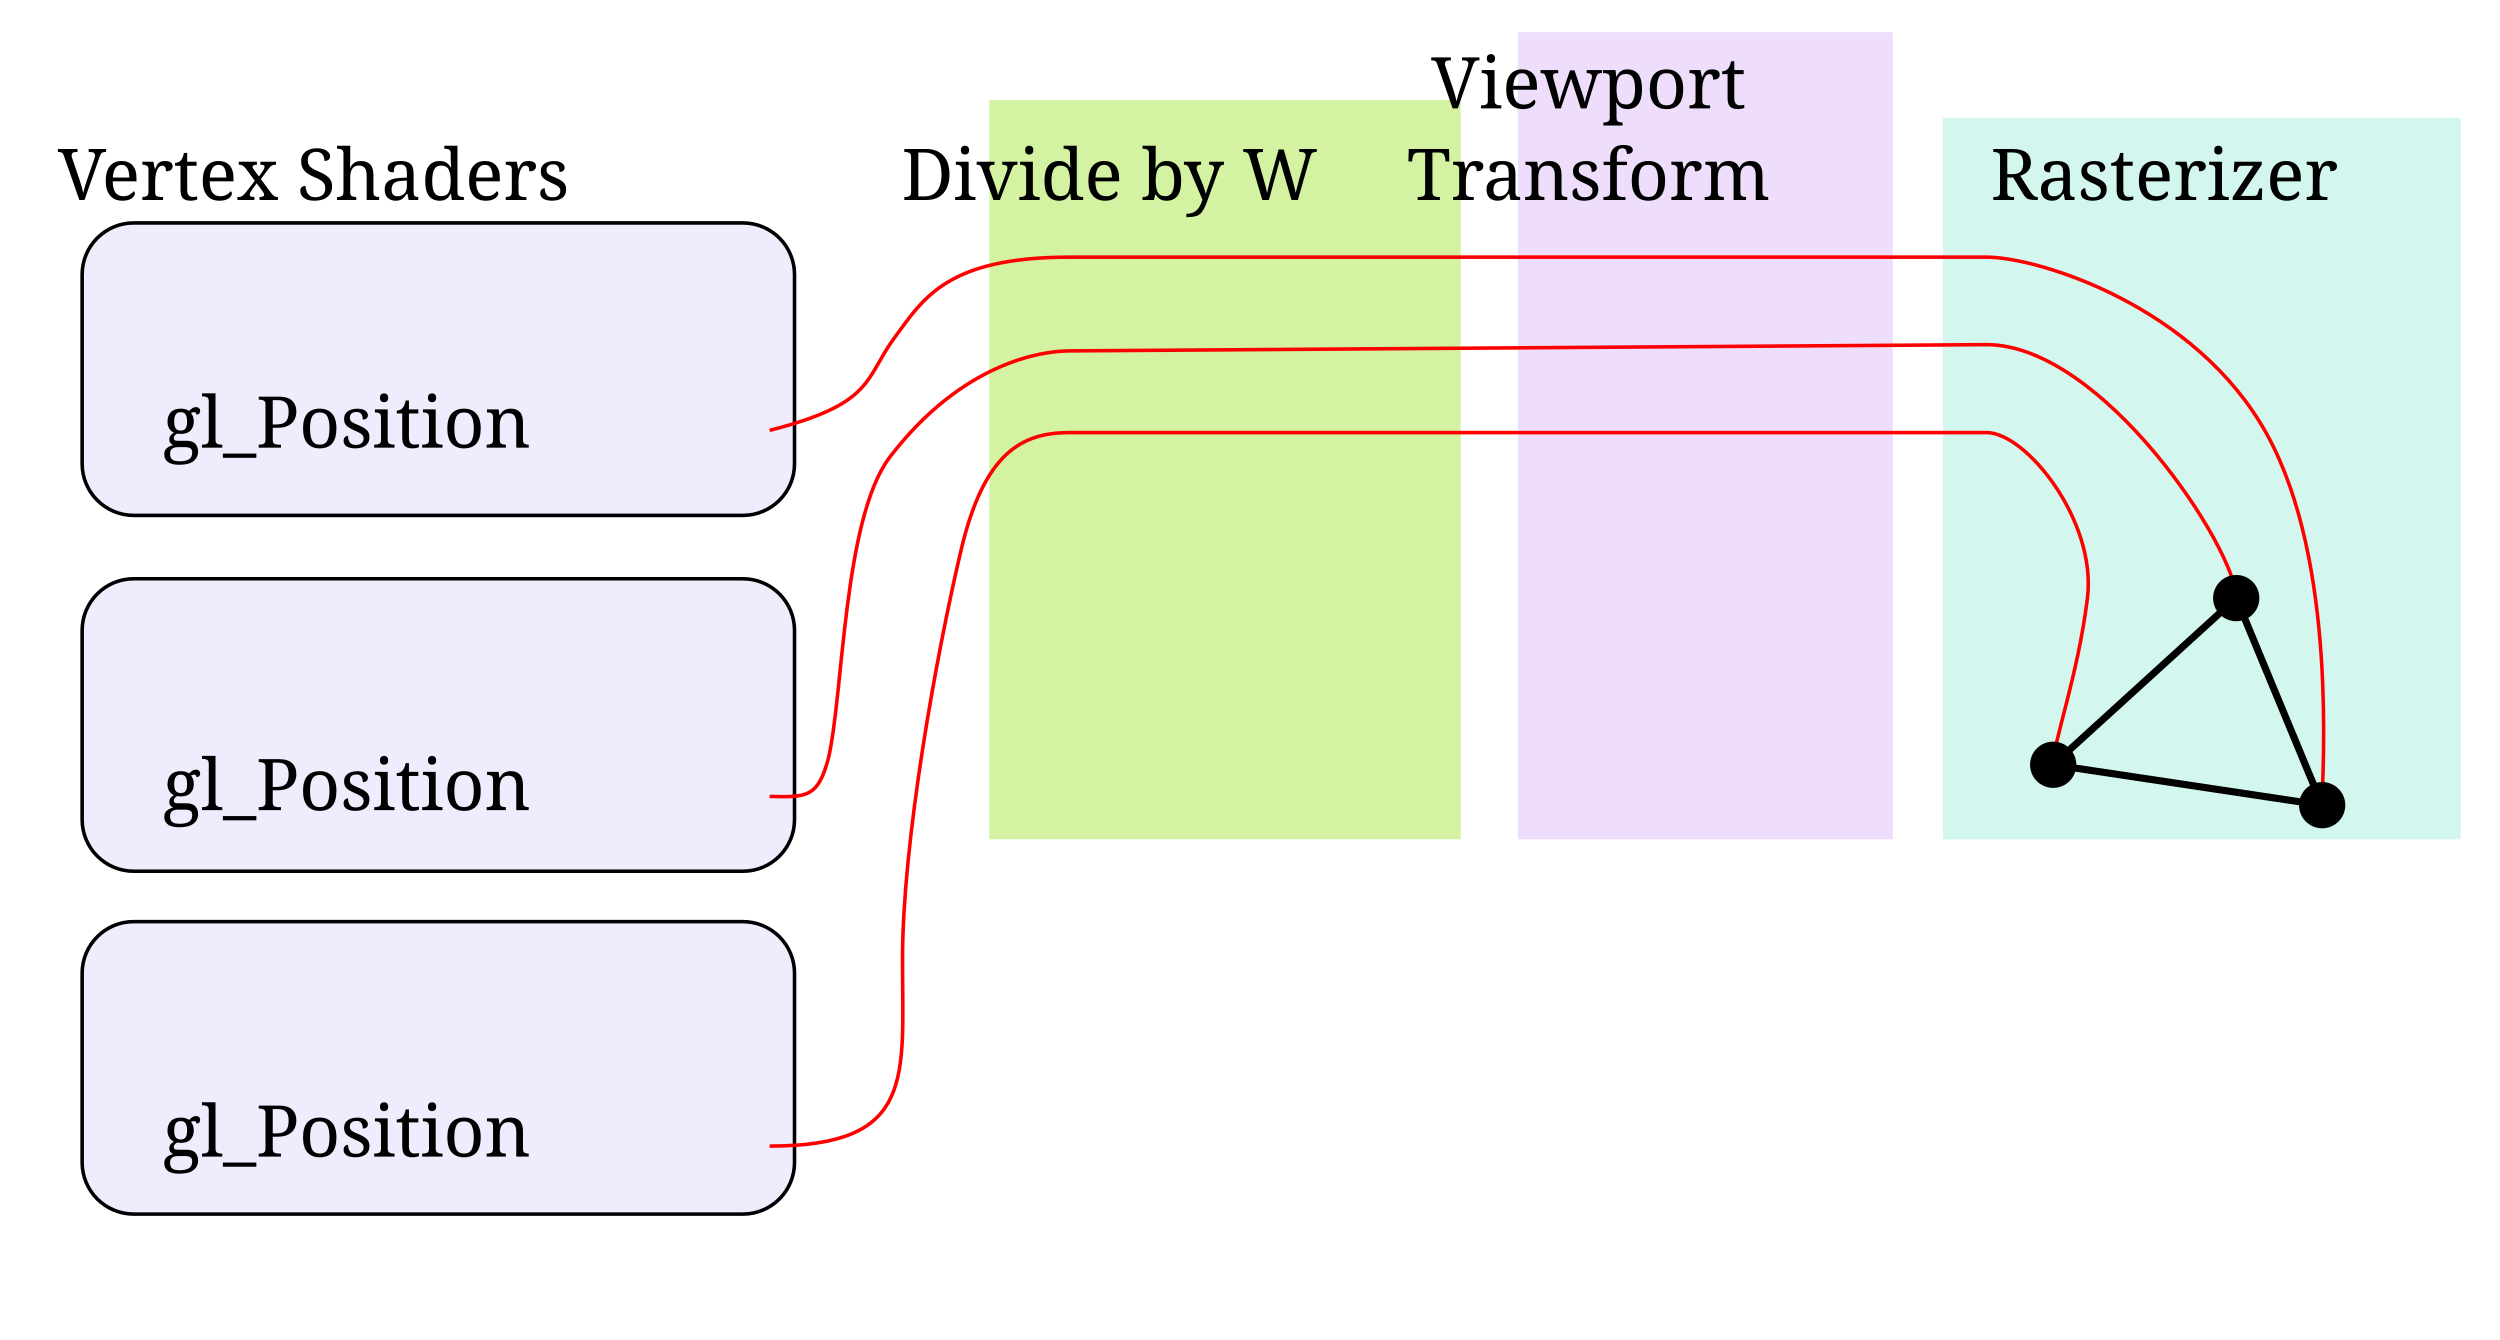
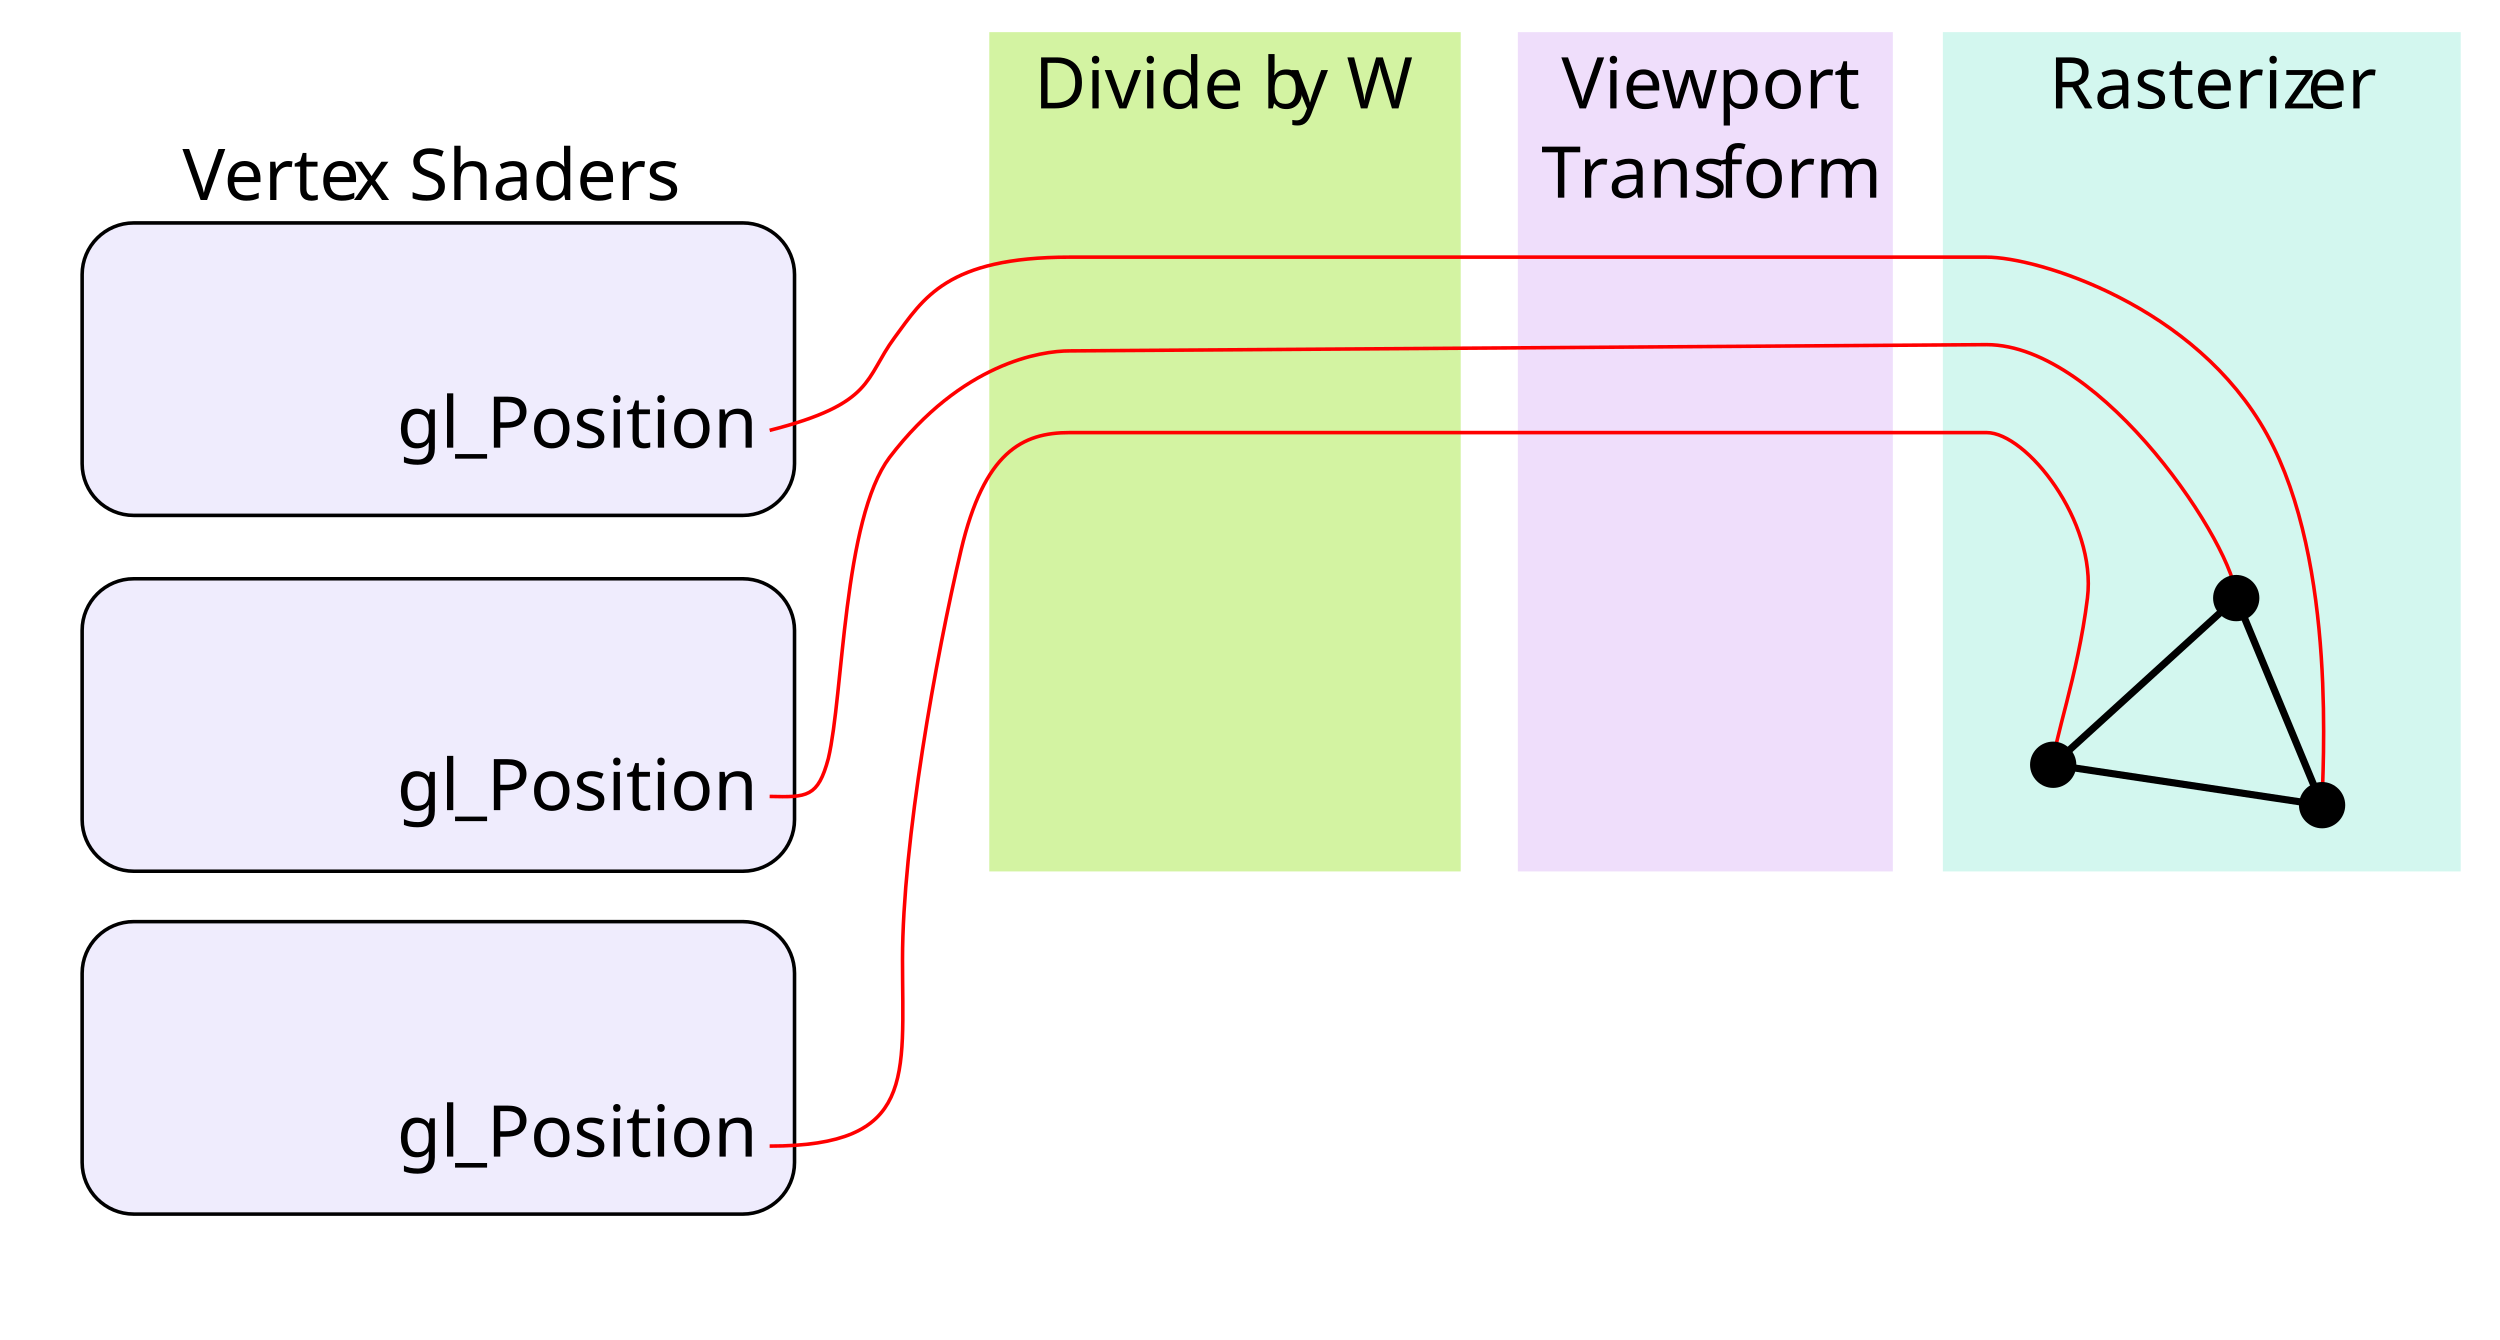
- <svg xmlns="http://www.w3.org/2000/svg" xmlns:xlink="http://www.w3.org/1999/xlink" version="1.1" stroke-miterlimit="10" id="svg2" width="700" height="375" style="fill:none;stroke:none">
-   <defs id="defs34" />
-   <g id="layer1">
-     <path d="m 23,76.87 0,0 c 0,-7.981 6.47,-14.45 14.45,-14.45 l 170.564,0 c 3.832,0 7.508,1.522 10.218,4.232 2.71,2.71 4.232,6.385 4.232,10.218 l 0,52.989 c 0,7.981 -6.47,14.45 -14.45,14.45 l -170.564,0 C 29.47,144.31 23,137.84 23,129.859 z" id="path4" style="fill:#efecfd;fill-opacity:1;stroke:#000000;stroke-width:1;stroke-linecap:butt;stroke-linejoin:round;stroke-miterlimit:10;stroke-dasharray:none" />
-     <path d="m 23,176.505 0,0 c 0,-7.981 6.47,-14.45 14.45,-14.45 l 170.564,0 c 3.832,0 7.508,1.522 10.218,4.232 2.71,2.71 4.232,6.385 4.232,10.218 l 0,52.989 c 0,7.981 -6.47,14.45 -14.45,14.45 l -170.564,0 C 29.47,243.945 23,237.475 23,229.495 z" id="path4-4" style="fill:#efecfd;fill-opacity:1;stroke:#000000;stroke-width:1;stroke-linecap:butt;stroke-linejoin:round;stroke-miterlimit:10;stroke-dasharray:none" />
-     <path d="m 23,272.505 0,0 c 0,-7.981 6.47,-14.45 14.45,-14.45 l 170.564,0 c 3.832,0 7.508,1.522 10.218,4.232 2.71,2.71 4.232,6.385 4.232,10.218 l 0,52.989 c 0,7.981 -6.47,14.45 -14.45,14.45 l -170.564,0 C 29.47,339.945 23,333.475 23,325.495 z" id="path4-2" style="fill:#efecfd;fill-opacity:1;stroke:#000000;stroke-width:1;stroke-linecap:butt;stroke-linejoin:round;stroke-miterlimit:10;stroke-dasharray:none" />
-     <rect style="fill:#d3f3a2;fill-opacity:1;stroke:none" id="rect3858" width="132" height="207" x="277" y="28" />
-     <rect style="fill:#efdefb;fill-opacity:1;stroke:none" id="rect3860" width="105" height="226" x="425" y="9" />
-     <rect style="fill:#d3f7ef;fill-opacity:1;stroke:none" id="rect3864" width="145" height="202" x="544" y="33" />
+ <svg xmlns="http://www.w3.org/2000/svg" width="100%" height="100%" viewBox="0 0 700 375" version="1.1" xml:space="preserve" style="fill-rule:evenodd;clip-rule:evenodd;stroke-linejoin:round;stroke-miterlimit:10;">
+   <g id="Background">
+     <path id="path4" d="M23,76.87C23,68.89 29.47,62.42 37.45,62.42L208.014,62.42C211.847,62.42 215.522,63.942 218.232,66.652C220.942,69.362 222.465,73.038 222.465,76.87L222.465,129.859C222.465,137.84 215.995,144.31 208.014,144.31L37.45,144.31C29.47,144.31 23,137.84 23,129.859L23,76.87Z" style="fill:rgb(239,236,253);fill-rule:nonzero;stroke:black;stroke-width:1px;" />
+     <path id="path4-4" d="M23,176.505C23,168.525 29.47,162.055 37.45,162.055L208.014,162.055C211.847,162.055 215.522,163.578 218.232,166.287C220.942,168.997 222.465,172.673 222.465,176.505L222.465,229.495C222.465,237.475 215.995,243.945 208.014,243.945L37.45,243.945C29.47,243.945 23,237.475 23,229.495L23,176.505Z" style="fill:rgb(239,236,253);fill-rule:nonzero;stroke:black;stroke-width:1px;" />
+     <path id="path4-2" d="M23,272.505C23,264.525 29.47,258.055 37.45,258.055L208.014,258.055C211.847,258.055 215.522,259.578 218.232,262.287C220.942,264.997 222.465,268.673 222.465,272.505L222.465,325.495C222.465,333.475 215.995,339.945 208.014,339.945L37.45,339.945C29.47,339.945 23,333.475 23,325.495L23,272.505Z" style="fill:rgb(239,236,253);fill-rule:nonzero;stroke:black;stroke-width:1px;" />
+     <g id="rect3858" transform="matrix(1,0,0,1.13527,0,-22.7874)">
+       <rect x="277" y="28" width="132" height="207" style="fill:rgb(211,243,162);" />
+     </g>
+     <g id="rect3860" transform="matrix(1,0,0,1.03982,0,-0.358407)">
+       <rect x="425" y="9" width="105" height="226" style="fill:rgb(239,222,251);" />
+     </g>
+     <g id="rect3864" transform="matrix(1,0,0,1.16337,0,-29.3911)">
+       <rect x="544" y="33" width="145" height="202" style="fill:rgb(211,247,239);" />
+     </g>
  </g>
-   <g id="layer2">
-     <text xml:space="preserve" style="font-size:20px;font-style:normal;font-variant:normal;font-weight:normal;font-stretch:normal;text-align:center;line-height:125%;writing-mode:lr-tb;text-anchor:middle;fill:#000000;fill-opacity:1;stroke:none;font-family:Serif;-inkscape-font-specification:Serif" x="119" y="56" id="text4066">
-       <tspan x="119" y="56" id="tspan4068">
-         <tspan x="119" y="56" id="tspan4070" style="font-size:20px;font-style:normal;font-variant:normal;font-weight:normal;font-stretch:normal;text-align:center;line-height:125%;writing-mode:lr-tb;text-anchor:middle;font-family:Serif;-inkscape-font-specification:Serif">Vertex Shaders</tspan>
-       </tspan>
-     </text>
-     <text xml:space="preserve" style="font-size:20px;font-style:normal;font-variant:normal;font-weight:normal;font-stretch:normal;text-align:end;line-height:125%;writing-mode:lr-tb;text-anchor:end;fill:#000000;fill-opacity:1;stroke:none;font-family:Serif;-inkscape-font-specification:Serif" x="211" y="125.344" id="text3036">
-       <tspan x="211" y="125.344" id="tspan3038">
-         <tspan x="211" y="125.344" id="tspan3040" style="font-size:20px;font-style:normal;font-variant:normal;font-weight:normal;font-stretch:normal;text-align:end;line-height:125%;writing-mode:lr-tb;text-anchor:end;font-family:Serif;-inkscape-font-specification:Serif">gl_Position</tspan>
-       </tspan>
-     </text>
-     <use x="0" y="0" xlink:href="#text3036" id="use3044" transform="translate(0,101.5)" width="700" height="375" />
-     <use height="375" width="700" transform="translate(0,198.5)" id="use3046" xlink:href="#text3036" y="0" x="0" />
-     <text xml:space="preserve" style="font-size:20px;font-style:normal;font-variant:normal;font-weight:normal;font-stretch:normal;text-align:center;line-height:125%;writing-mode:lr-tb;text-anchor:middle;fill:#000000;fill-opacity:1;stroke:none;font-family:Serif;-inkscape-font-specification:Serif" x="341.859" y="56" id="text3915">
-       <tspan x="341.859" y="56" id="tspan3917">
-         <tspan x="341.859" y="56" id="tspan3919">Divide by W</tspan>
-       </tspan>
-     </text>
-     <text xml:space="preserve" style="font-size:20px;font-style:normal;font-variant:normal;font-weight:normal;font-stretch:normal;text-align:center;line-height:125%;writing-mode:lr-tb;text-anchor:middle;fill:#000000;fill-opacity:1;stroke:none;font-family:Serif;-inkscape-font-specification:Serif" x="476" y="30.344" id="text3909">
-       <tspan x="476" y="30.344" id="tspan3911">
-         <tspan x="476" y="30.344" id="tspan3913">Viewport</tspan>
-       </tspan>
-     </text>
-     <text xml:space="preserve" style="font-size:20px;font-style:normal;font-variant:normal;font-weight:normal;font-stretch:normal;text-align:center;line-height:125%;writing-mode:lr-tb;text-anchor:middle;fill:#000000;fill-opacity:1;stroke:none;font-family:Serif;-inkscape-font-specification:Serif" x="476" y="56" id="text3903">
-       <tspan x="476" y="56" id="tspan3905">
-         <tspan x="476" y="56" id="tspan3907">Transform</tspan>
-       </tspan>
-     </text>
-     <text xml:space="preserve" style="font-size:20px;font-style:normal;font-variant:normal;font-weight:normal;font-stretch:normal;text-align:center;line-height:125%;writing-mode:lr-tb;text-anchor:middle;fill:#000000;fill-opacity:1;stroke:none;font-family:Serif;-inkscape-font-specification:Serif" x="619" y="56" id="text3086">
-       <tspan id="tspan3088" x="619" y="56">Rasterizer</tspan>
-     </text>
-     <path style="fill:none;stroke:#ff0000;stroke-width:1px;stroke-linecap:butt;stroke-linejoin:miter;stroke-opacity:1" d="M 215.5,120.5 C 245,113 242,106 250.5,94.5 258.524,83.644 265,72 299.5,72 334,72 472,72 472,72 l 84.25,0 c 14.252,0 58.596,13.479 78.516,49.652 19.921,36.173 15.419,95.041 15.419,103.795" id="path3866" />
-     <path style="fill:none;stroke:#ff0000;stroke-width:1px;stroke-linecap:butt;stroke-linejoin:miter;stroke-opacity:1" d="m 215.5,223 c 10.5,0.25 13.5,0.312 16.438,-10.625 4.225,-17.804 4.143,-66.995 17.135,-84.297 C 269.333,101.583 291.496,98.25 299.5,98.25 L 556.25,96.5 c 32.5,0 69.893,57.205 69.893,70.964" id="path3870" />
-     <path style="fill:none;stroke:#ff0000;stroke-width:1px;stroke-linecap:butt;stroke-linejoin:miter;stroke-opacity:1" d="m 215.5,320.906 c 41.072,0 37.202,-19.164 37.202,-52.236 0,-33.072 9.461,-85.233 16.379,-114.574 6.5,-27.572 17.17,-32.97 30.419,-32.97 13.249,0 234.587,0 256.75,0 11.082,0 30.888,24.758 28.232,46.339 -2.71,22.014 -9.604,40.305 -9.604,46.669" id="path3880" />
-     <path style="fill:none;stroke:#000000;stroke-width:2;stroke-linecap:butt;stroke-linejoin:miter;stroke-opacity:1;stroke-miterlimit:10;stroke-dasharray:none" d="m 626.143,167.464 24.042,57.983 -75.307,-11.314 z" id="path3888" />
-     <path style="fill:#000000;fill-opacity:1;stroke:none" id="path3897" d="m 632.621,167.464 a 6.478,6.478 0 1 1 -12.956,0 6.478,6.478 0 1 1 12.956,0 z" />
-     <use x="0" y="0" xlink:href="#path3897" id="use3899" transform="translate(-51.25,46.66905)" width="700" height="375" />
-     <use x="0" y="0" xlink:href="#use3899" id="use3901" transform="translate(75.3125,11.31371)" width="700" height="375" />
+   <g id="Foreground">
+     <g transform="matrix(1,0,0,1,119,56)">
+       <text x="-67.92px" y="0px" style="font-family:'IBMPlexSans-Regular', 'IBM Plex Sans', sans-serif;font-size:20px;">V<tspan x="-56.34px " y="0px ">e</tspan>rte<tspan x="-20.26px " y="0px ">x</tspan> Shaders</text>
+     </g>
+     <g transform="matrix(1,0,0,1,211,125.344)">
+       <text x="-99.84px" y="0px" style="font-family:'IBMPlexSans-Regular', 'IBM Plex Sans', sans-serif;font-size:20px;">gl<tspan x="-83.54px -72.24px -60.52px " y="0px 0px 0px ">_Po</tspan>sition</text>
+     </g>
+     <g transform="matrix(1,0,0,1,211,226.844)">
+       <text x="-99.84px" y="0px" style="font-family:'IBMPlexSans-Regular', 'IBM Plex Sans', sans-serif;font-size:20px;">gl<tspan x="-83.54px -72.24px -60.52px " y="0px 0px 0px ">_Po</tspan>sition</text>
+     </g>
+     <g transform="matrix(1,0,0,1,211,323.844)">
+       <text x="-99.84px" y="0px" style="font-family:'IBMPlexSans-Regular', 'IBM Plex Sans', sans-serif;font-size:20px;">gl<tspan x="-83.54px -72.24px -60.52px " y="0px 0px 0px ">_Po</tspan>sition</text>
+     </g>
+     <g transform="matrix(1,0,0,1,341.859,30.3444)">
+       <text x="-52.29px" y="0px" style="font-family:'IBMPlexSans-Regular', 'IBM Plex Sans', sans-serif;font-size:20px;">Divide b<tspan x="19.77px " y="0px ">y</tspan> W</text>
+     </g>
+     <g transform="matrix(1,0,0,1,512.88,30.3444)">
+       <text x="-75.71px" y="-0px" style="font-family:'IBMPlexSans-Regular', 'IBM Plex Sans', sans-serif;font-size:20px;">Viewport</text>
+       <g transform="matrix(20,0,0,20,10.5596,25)">
+             </g>
+       <text x="-81.32px" y="25px" style="font-family:'IBMPlexSans-Regular', 'IBM Plex Sans', sans-serif;font-size:20px;">T<tspan x="-70.78px " y="25px ">r</tspan>ans<tspan x="-31.84px " y="25px ">f</tspan>orm</text>
+     </g>
+     <g transform="matrix(1,0,0,1,619,30.3444)">
+       <text x="-45.27px" y="0px" style="font-family:'IBMPlexSans-Regular', 'IBM Plex Sans', sans-serif;font-size:20px;">R<tspan x="-32.67px -21.99px -12.39px " y="0px 0px 0px ">ast</tspan>eriz<tspan x="26.95px " y="0px ">e</tspan>r</text>
+     </g>
+     <path id="path3866" d="M215.5,120.5C245,113 242,106 250.5,94.5C258.524,83.644 265,72 299.5,72L556.25,72C570.502,72 614.846,85.479 634.766,121.652C654.687,157.826 650.185,216.693 650.185,225.447" style="fill:none;fill-rule:nonzero;stroke:rgb(255,0,0);stroke-width:1px;stroke-linejoin:miter;" />
+     <path id="path3870" d="M215.5,223C226,223.25 229,223.313 231.938,212.375C236.162,194.571 236.081,145.38 249.072,128.078C269.333,101.583 291.496,98.25 299.5,98.25L556.25,96.5C588.75,96.5 626.143,153.705 626.143,167.464" style="fill:none;fill-rule:nonzero;stroke:rgb(255,0,0);stroke-width:1px;stroke-linejoin:miter;" />
+     <path id="path3880" d="M215.5,320.906C256.572,320.906 252.702,301.742 252.702,268.67C252.702,235.598 262.163,183.437 269.081,154.096C275.581,126.524 286.251,121.126 299.5,121.126L556.25,121.126C567.332,121.126 587.138,145.884 584.482,167.464C581.772,189.479 574.878,207.769 574.878,214.133" style="fill:none;fill-rule:nonzero;stroke:rgb(255,0,0);stroke-width:1px;stroke-linejoin:miter;" />
+     <path id="path3888" d="M626.143,167.464L650.185,225.447L574.878,214.133L626.143,167.464Z" style="fill:none;fill-rule:nonzero;stroke:black;stroke-width:2px;stroke-linejoin:miter;" />
+     <path id="path3897" d="M632.621,167.458L632.621,167.47C632.621,171.024 629.697,173.948 626.143,173.948C622.589,173.948 619.665,171.024 619.665,167.47L619.665,167.458C619.665,163.904 622.589,160.98 626.143,160.98C629.697,160.98 632.621,163.904 632.621,167.458Z" style="fill-rule:nonzero;" />
+     <g id="use3899" transform="matrix(1,0,0,1,-51.25,46.6691)">
+       <path d="M632.621,167.458L632.621,167.47C632.621,171.024 629.697,173.948 626.143,173.948C622.589,173.948 619.665,171.024 619.665,167.47L619.665,167.458C619.665,163.904 622.589,160.98 626.143,160.98C629.697,160.98 632.621,163.904 632.621,167.458Z" style="fill-rule:nonzero;" />
+     </g>
+     <g id="use3901" transform="matrix(1,0,0,1,24.0416,57.9828)">
+       <path d="M632.621,167.458L632.621,167.47C632.621,171.024 629.697,173.948 626.143,173.948C622.589,173.948 619.665,171.024 619.665,167.47L619.665,167.458C619.665,163.904 622.589,160.98 626.143,160.98C629.697,160.98 632.621,163.904 632.621,167.458Z" style="fill-rule:nonzero;" />
+     </g>
  </g>
</svg>
